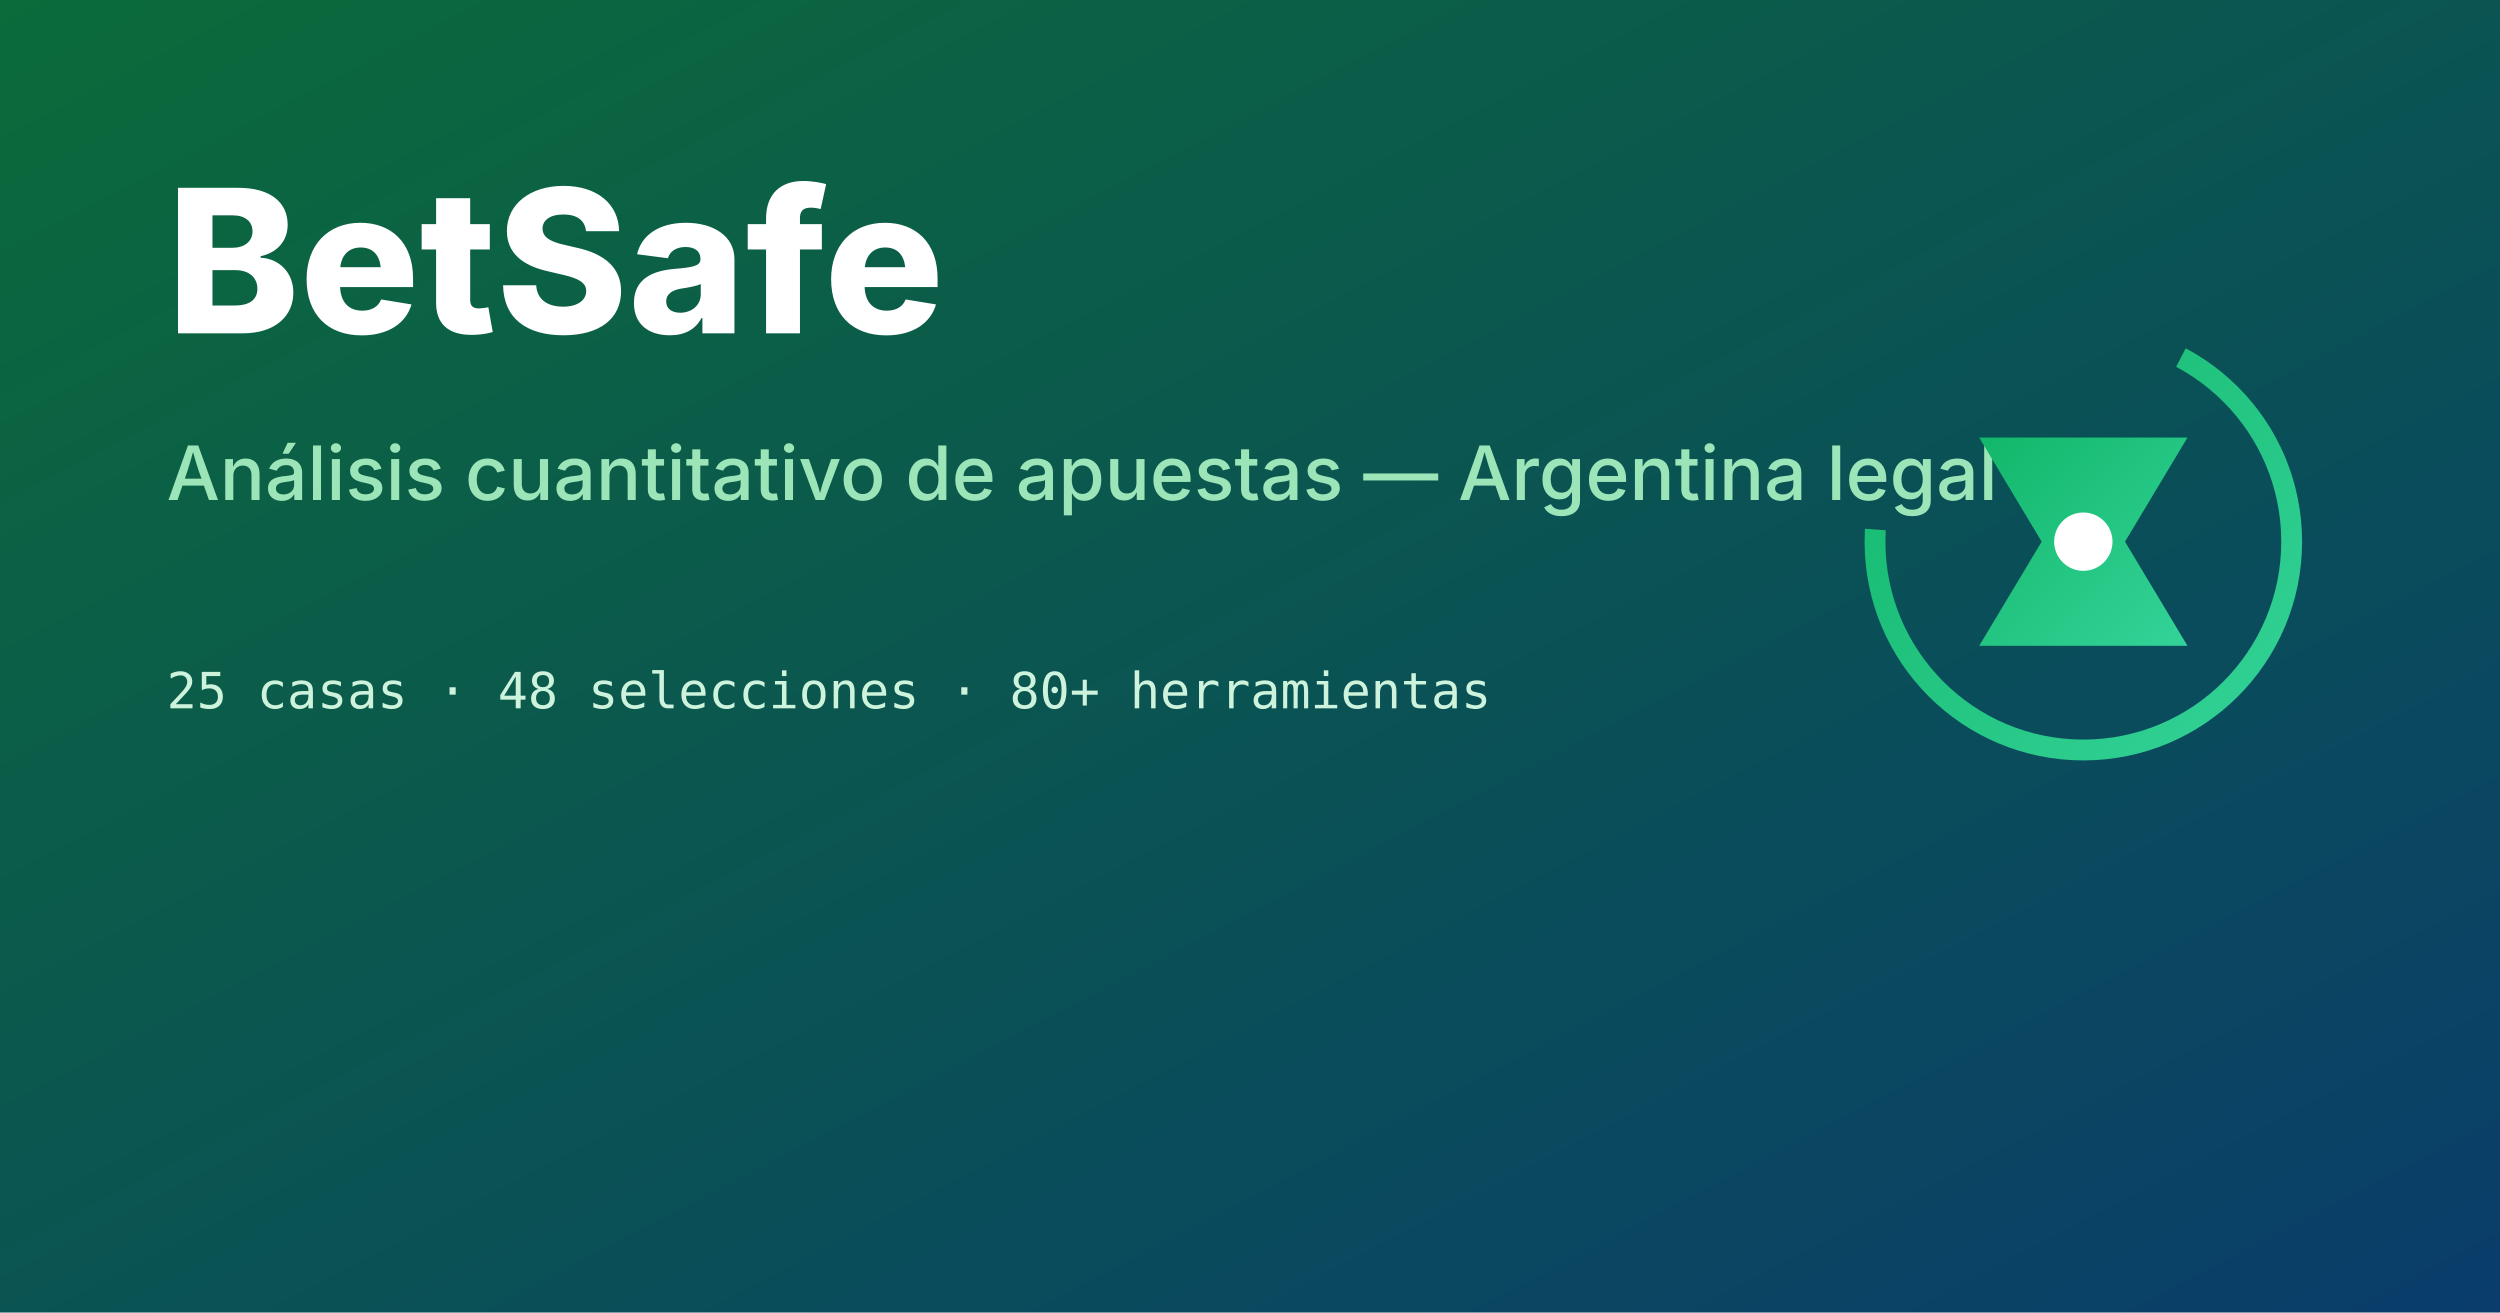
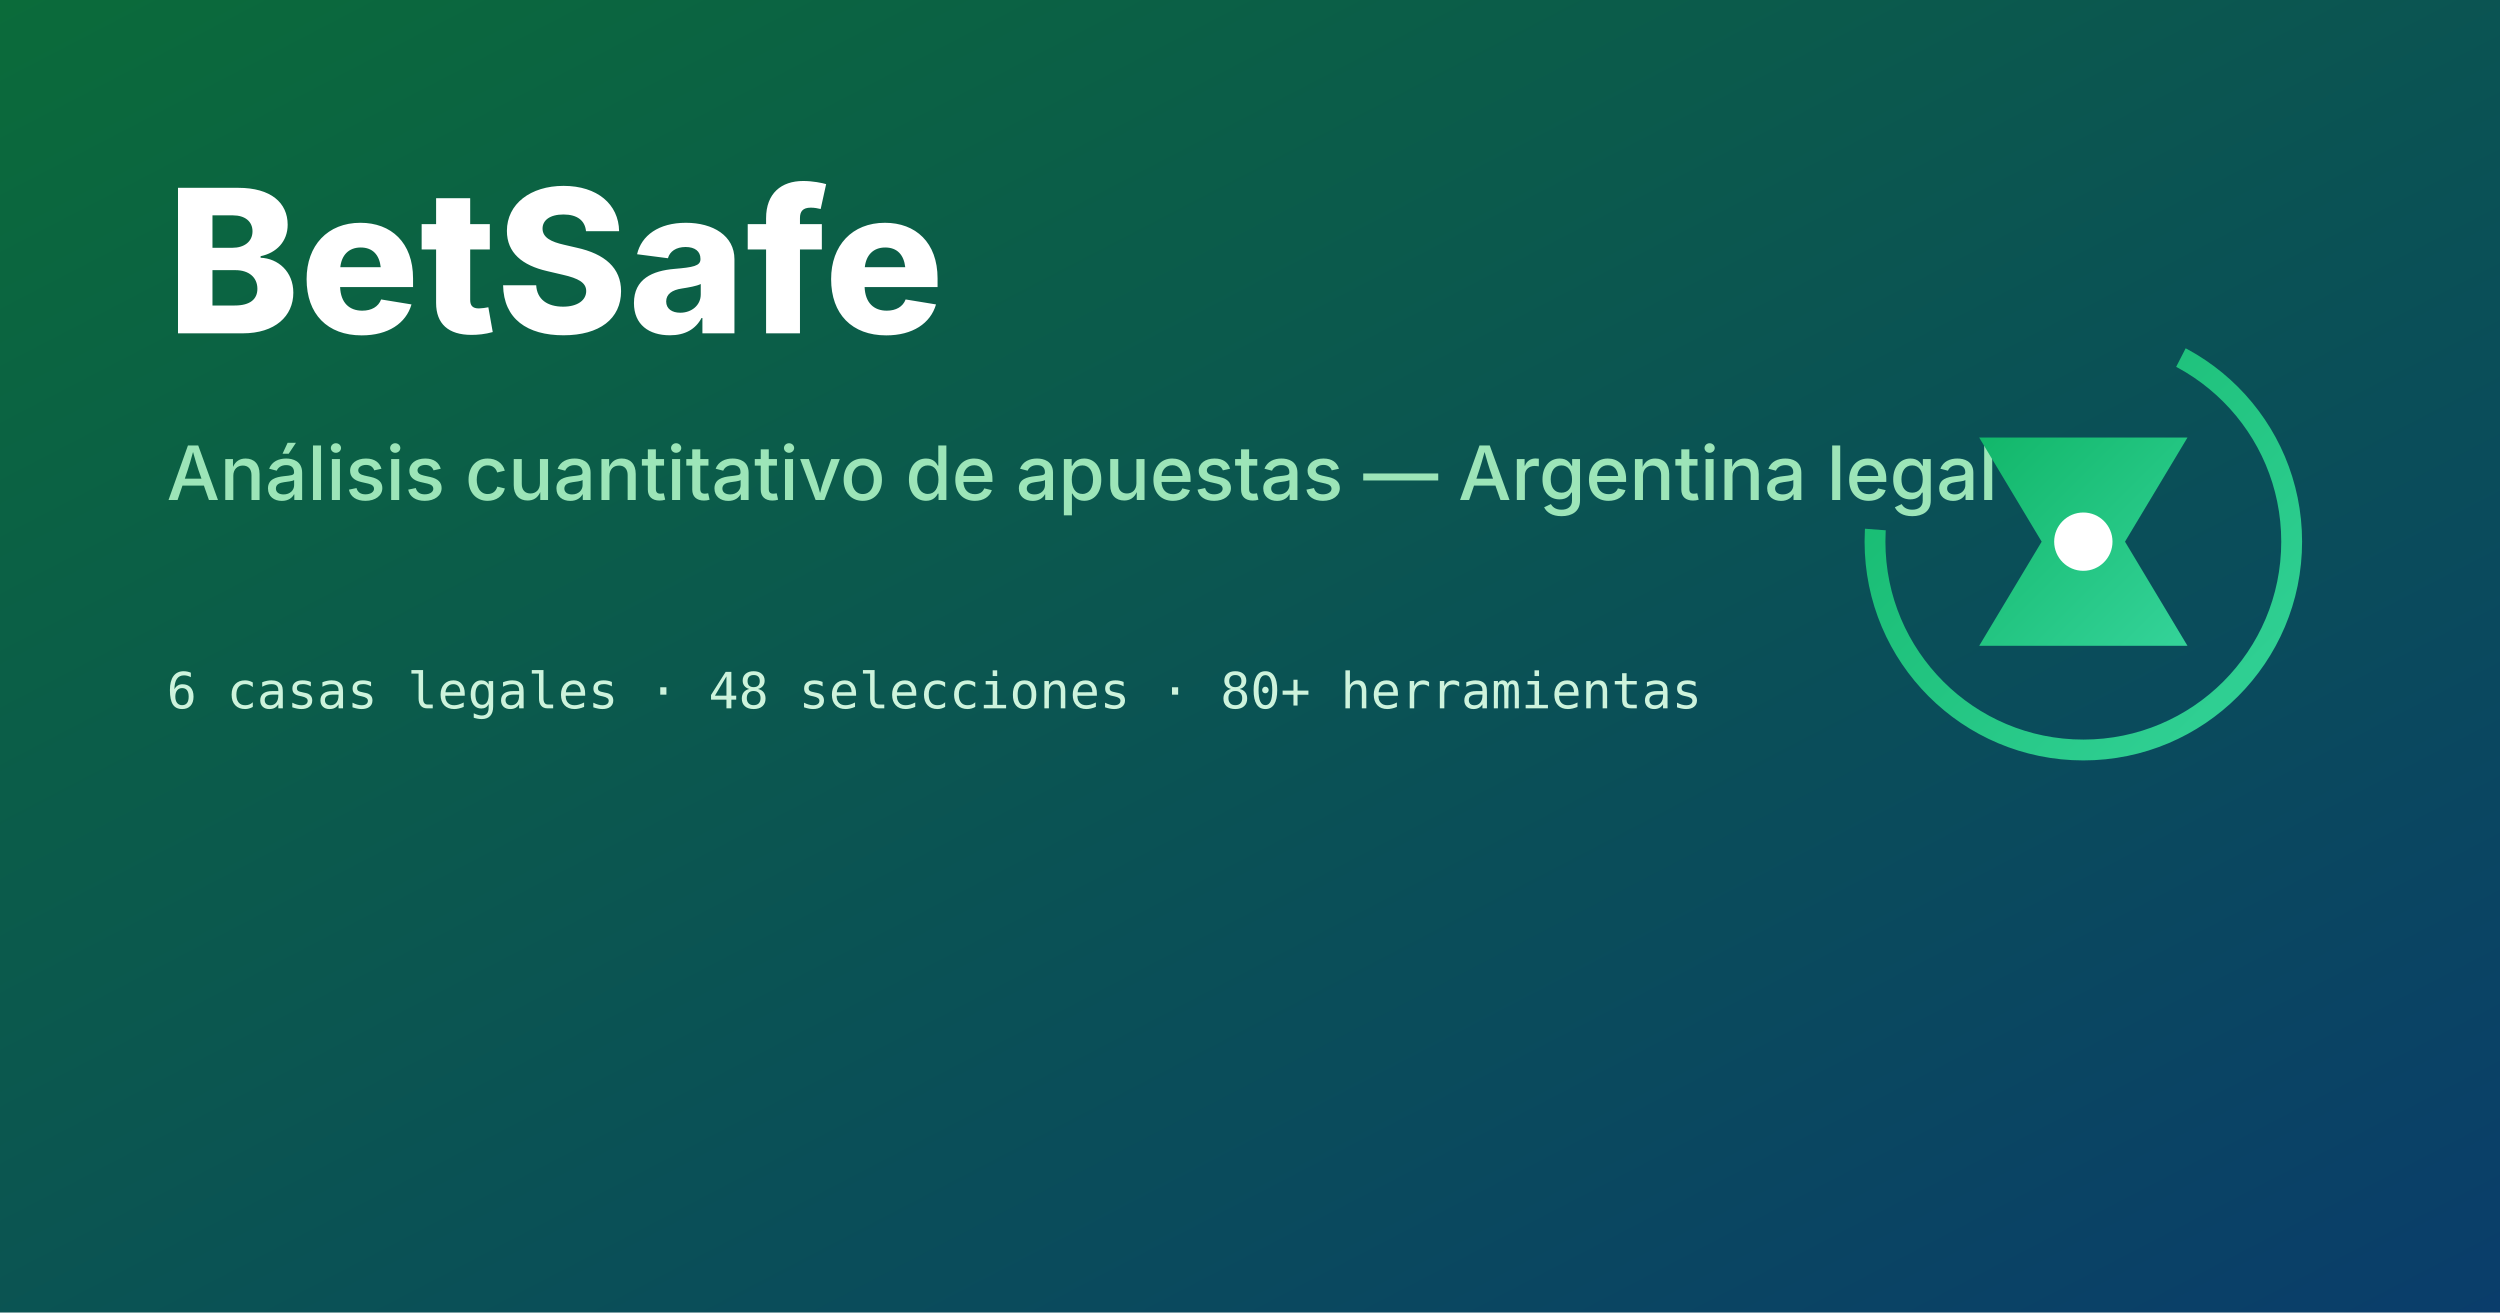
<svg xmlns="http://www.w3.org/2000/svg" viewBox="0 0 1200 630" width="1200" height="630">
  <defs>
    <linearGradient id="bg" x1="0" y1="0" x2="1" y2="1">
      <stop offset="0" stop-color="#0b6b3a" />
      <stop offset="1" stop-color="#0a3d6b" />
    </linearGradient>
    <linearGradient id="g" x1="0" y1="0" x2="1" y2="1">
      <stop offset="0" stop-color="#12b76a" />
      <stop offset="1" stop-color="#34d399" />
    </linearGradient>
  </defs>
  <rect width="1200" height="630" fill="url(#bg)" />
  <g transform="translate(80,160)">
    <text x="0" y="0" font-family="Inter, sans-serif" font-size="96" font-weight="800" fill="#fff">BetSafe</text>
    <text x="0" y="80" font-family="Inter, sans-serif" font-size="36" font-weight="500" fill="#9ce5b8">Análisis cuantitativo de apuestas — Argentina legal</text>
-     <text x="0" y="180" font-family="JetBrains Mono, monospace" font-size="24" fill="#cdf3dc">25 casas · 48 selecciones · 80+ herramientas</text>
+     <text x="0" y="180" font-family="JetBrains Mono, monospace" font-size="24" fill="#cdf3dc">6 casas legales · 48 selecciones · 80+ herramientas</text>
  </g>
  <g transform="translate(900,160)">
    <circle cx="100" cy="100" r="100" fill="none" stroke="url(#g)" stroke-width="10" stroke-dasharray="320 200" />
    <path d="M50 50 L150 50 L120 100 L150 150 L50 150 L80 100 Z" fill="url(#g)" />
    <circle cx="100" cy="100" r="14" fill="#fff" />
  </g>
</svg>
